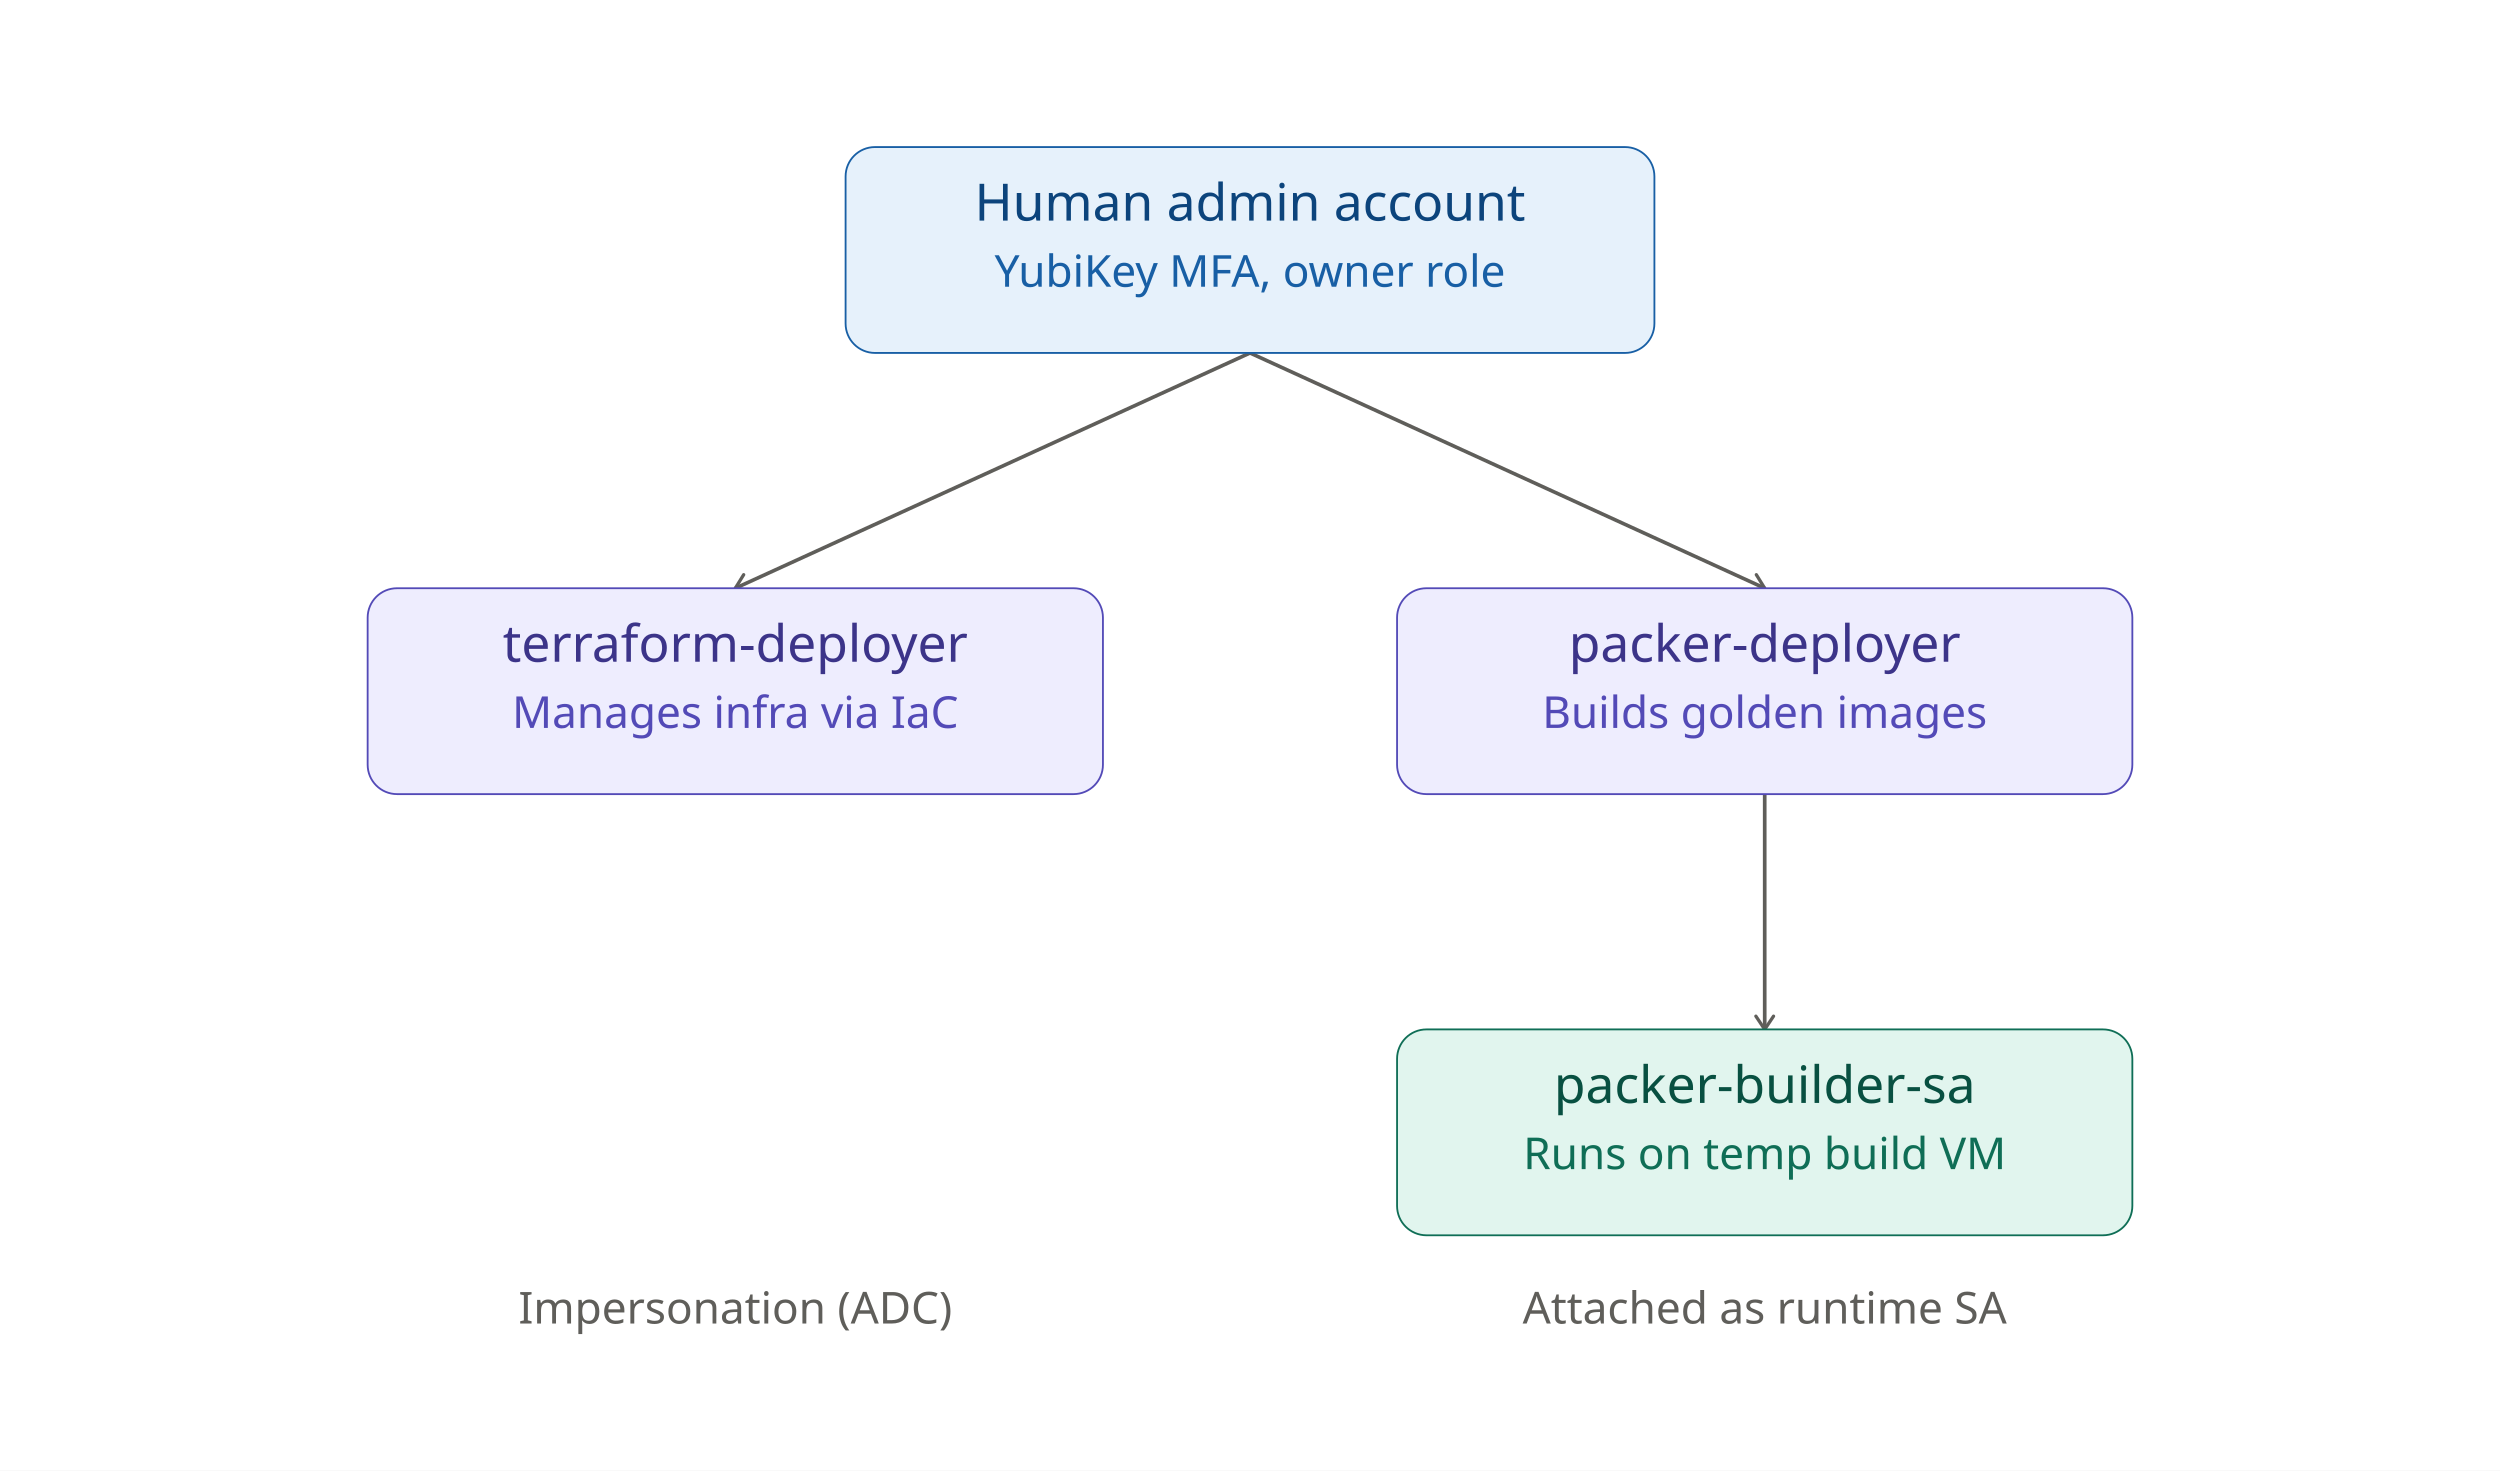
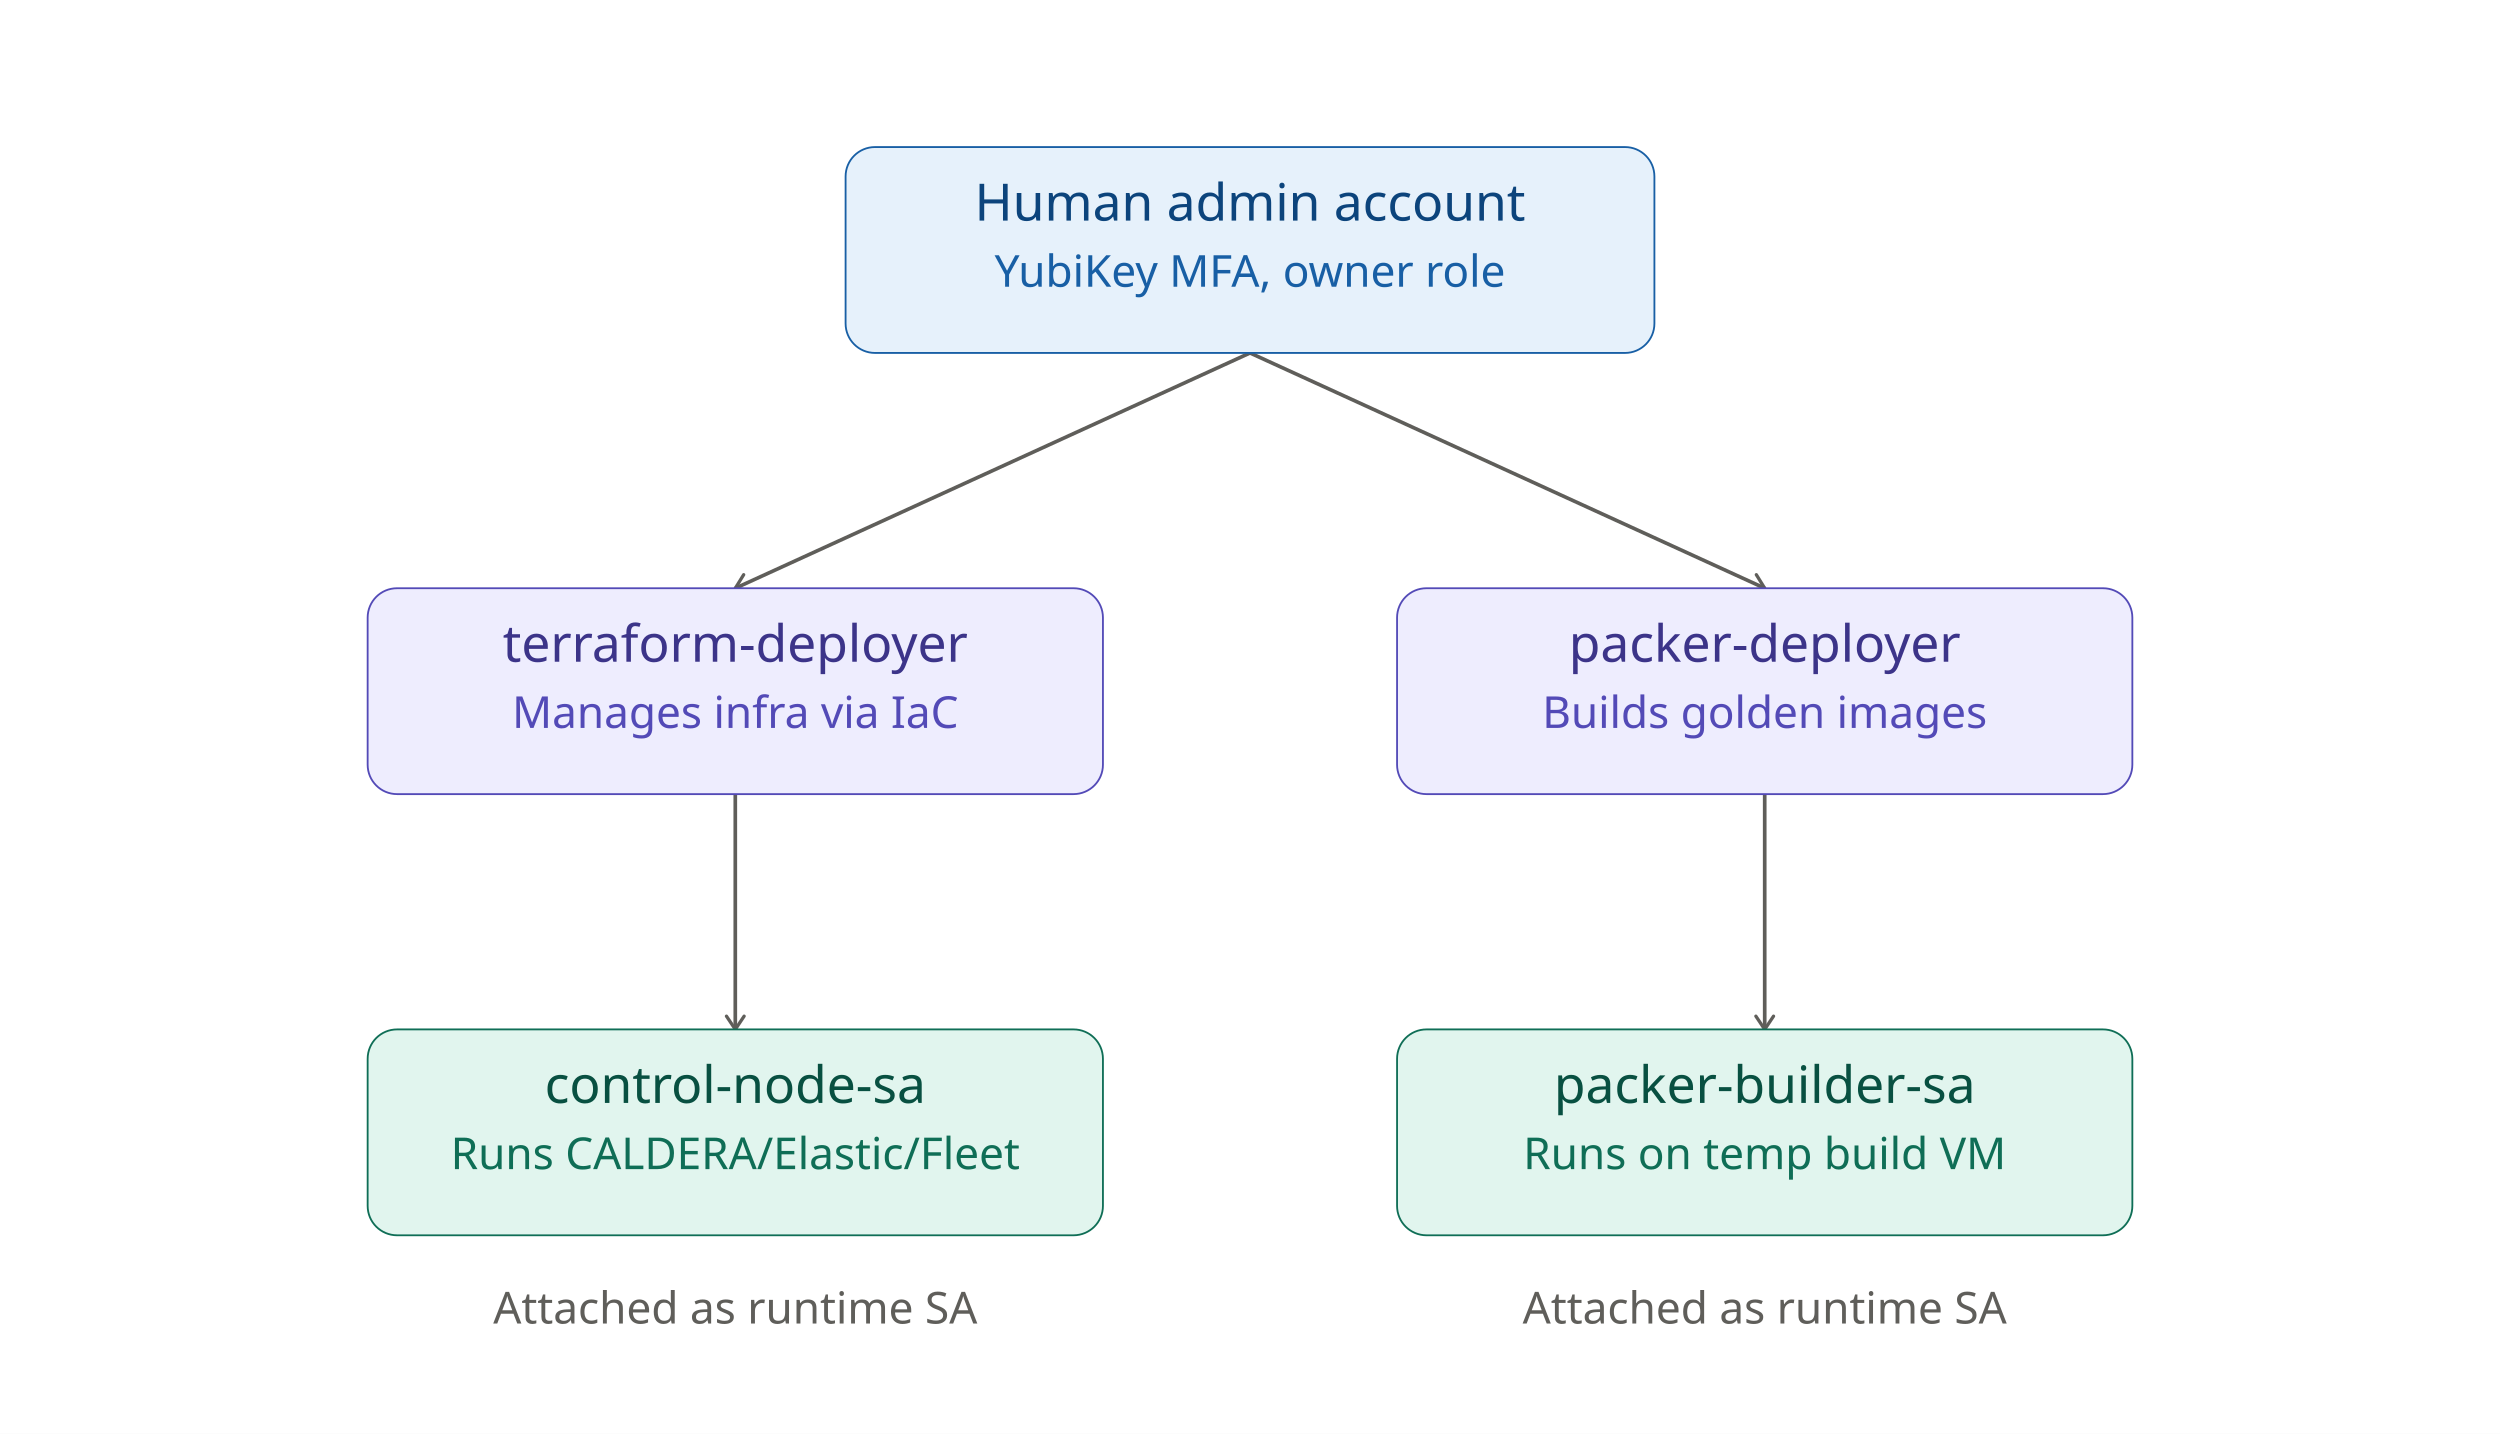
- <svg xmlns="http://www.w3.org/2000/svg" width="680" height="400" viewBox="0 0 680 400" role="img">
+ <svg xmlns="http://www.w3.org/2000/svg" width="680" height="390" viewBox="0 0 680 390" role="img">
  <defs>
    <marker id="arrow" viewBox="0 0 10 10" refX="8" refY="5" markerWidth="6" markerHeight="6" orient="auto-start-reverse">
      <path d="M2 1L8 5L2 9" fill="none" stroke="#5F5E5A" stroke-width="1.5" stroke-linecap="round" stroke-linejoin="round" />
    </marker>
  </defs>
-   <rect width="680" height="400" fill="#ffffff" />
+   <rect width="680" height="390" fill="#ffffff" />
  <line x1="340" y1="96" x2="200" y2="160" stroke="#5F5E5A" stroke-width="1" marker-end="url(#arrow)" />
  <line x1="340" y1="96" x2="480" y2="160" stroke="#5F5E5A" stroke-width="1" marker-end="url(#arrow)" />
+   <line x1="200" y1="216" x2="200" y2="280" stroke="#5F5E5A" stroke-width="1" marker-end="url(#arrow)" />
  <line x1="480" y1="216" x2="480" y2="280" stroke="#5F5E5A" stroke-width="1" marker-end="url(#arrow)" />
  <g>
    <rect x="230" y="40" width="220" height="56" rx="8" fill="#E6F1FB" stroke="#185FA5" stroke-width="0.5" />
    <text x="340" y="60" text-anchor="middle" font-family="sans-serif" font-size="14" font-weight="500" fill="#0C447C">Human admin account</text>
    <text x="340" y="78" text-anchor="middle" font-family="sans-serif" font-size="12" fill="#185FA5">YubiKey MFA, owner role</text>
  </g>
  <g>
    <rect x="100" y="160" width="200" height="56" rx="8" fill="#EEEDFE" stroke="#534AB7" stroke-width="0.5" />
    <text x="200" y="180" text-anchor="middle" font-family="sans-serif" font-size="14" font-weight="500" fill="#3C3489">terraform-deployer</text>
    <text x="200" y="198" text-anchor="middle" font-family="sans-serif" font-size="12" fill="#534AB7">Manages infra via IaC</text>
  </g>
  <g>
    <rect x="380" y="160" width="200" height="56" rx="8" fill="#EEEDFE" stroke="#534AB7" stroke-width="0.5" />
    <text x="480" y="180" text-anchor="middle" font-family="sans-serif" font-size="14" font-weight="500" fill="#3C3489">packer-deployer</text>
    <text x="480" y="198" text-anchor="middle" font-family="sans-serif" font-size="12" fill="#534AB7">Builds golden images</text>
  </g>
  <g>
+     <rect x="100" y="280" width="200" height="56" rx="8" fill="#E1F5EE" stroke="#0F6E56" stroke-width="0.5" />
+     <text x="200" y="300" text-anchor="middle" font-family="sans-serif" font-size="14" font-weight="500" fill="#085041">control-node-sa</text>
+     <text x="200" y="318" text-anchor="middle" font-family="sans-serif" font-size="12" fill="#0F6E56">Runs CALDERA/Elastic/Fleet</text>
+   </g>
+   <g>
    <rect x="380" y="280" width="200" height="56" rx="8" fill="#E1F5EE" stroke="#0F6E56" stroke-width="0.5" />
    <text x="480" y="300" text-anchor="middle" font-family="sans-serif" font-size="14" font-weight="500" fill="#085041">packer-builder-sa</text>
    <text x="480" y="318" text-anchor="middle" font-family="sans-serif" font-size="12" fill="#0F6E56">Runs on temp build VM</text>
  </g>
-   <text x="200" y="360" text-anchor="middle" font-family="sans-serif" font-size="12" fill="#5F5E5A">Impersonation (ADC)</text>
+   <text x="200" y="360" text-anchor="middle" font-family="sans-serif" font-size="12" fill="#5F5E5A">Attached as runtime SA</text>
  <text x="480" y="360" text-anchor="middle" font-family="sans-serif" font-size="12" fill="#5F5E5A">Attached as runtime SA</text>
</svg>
